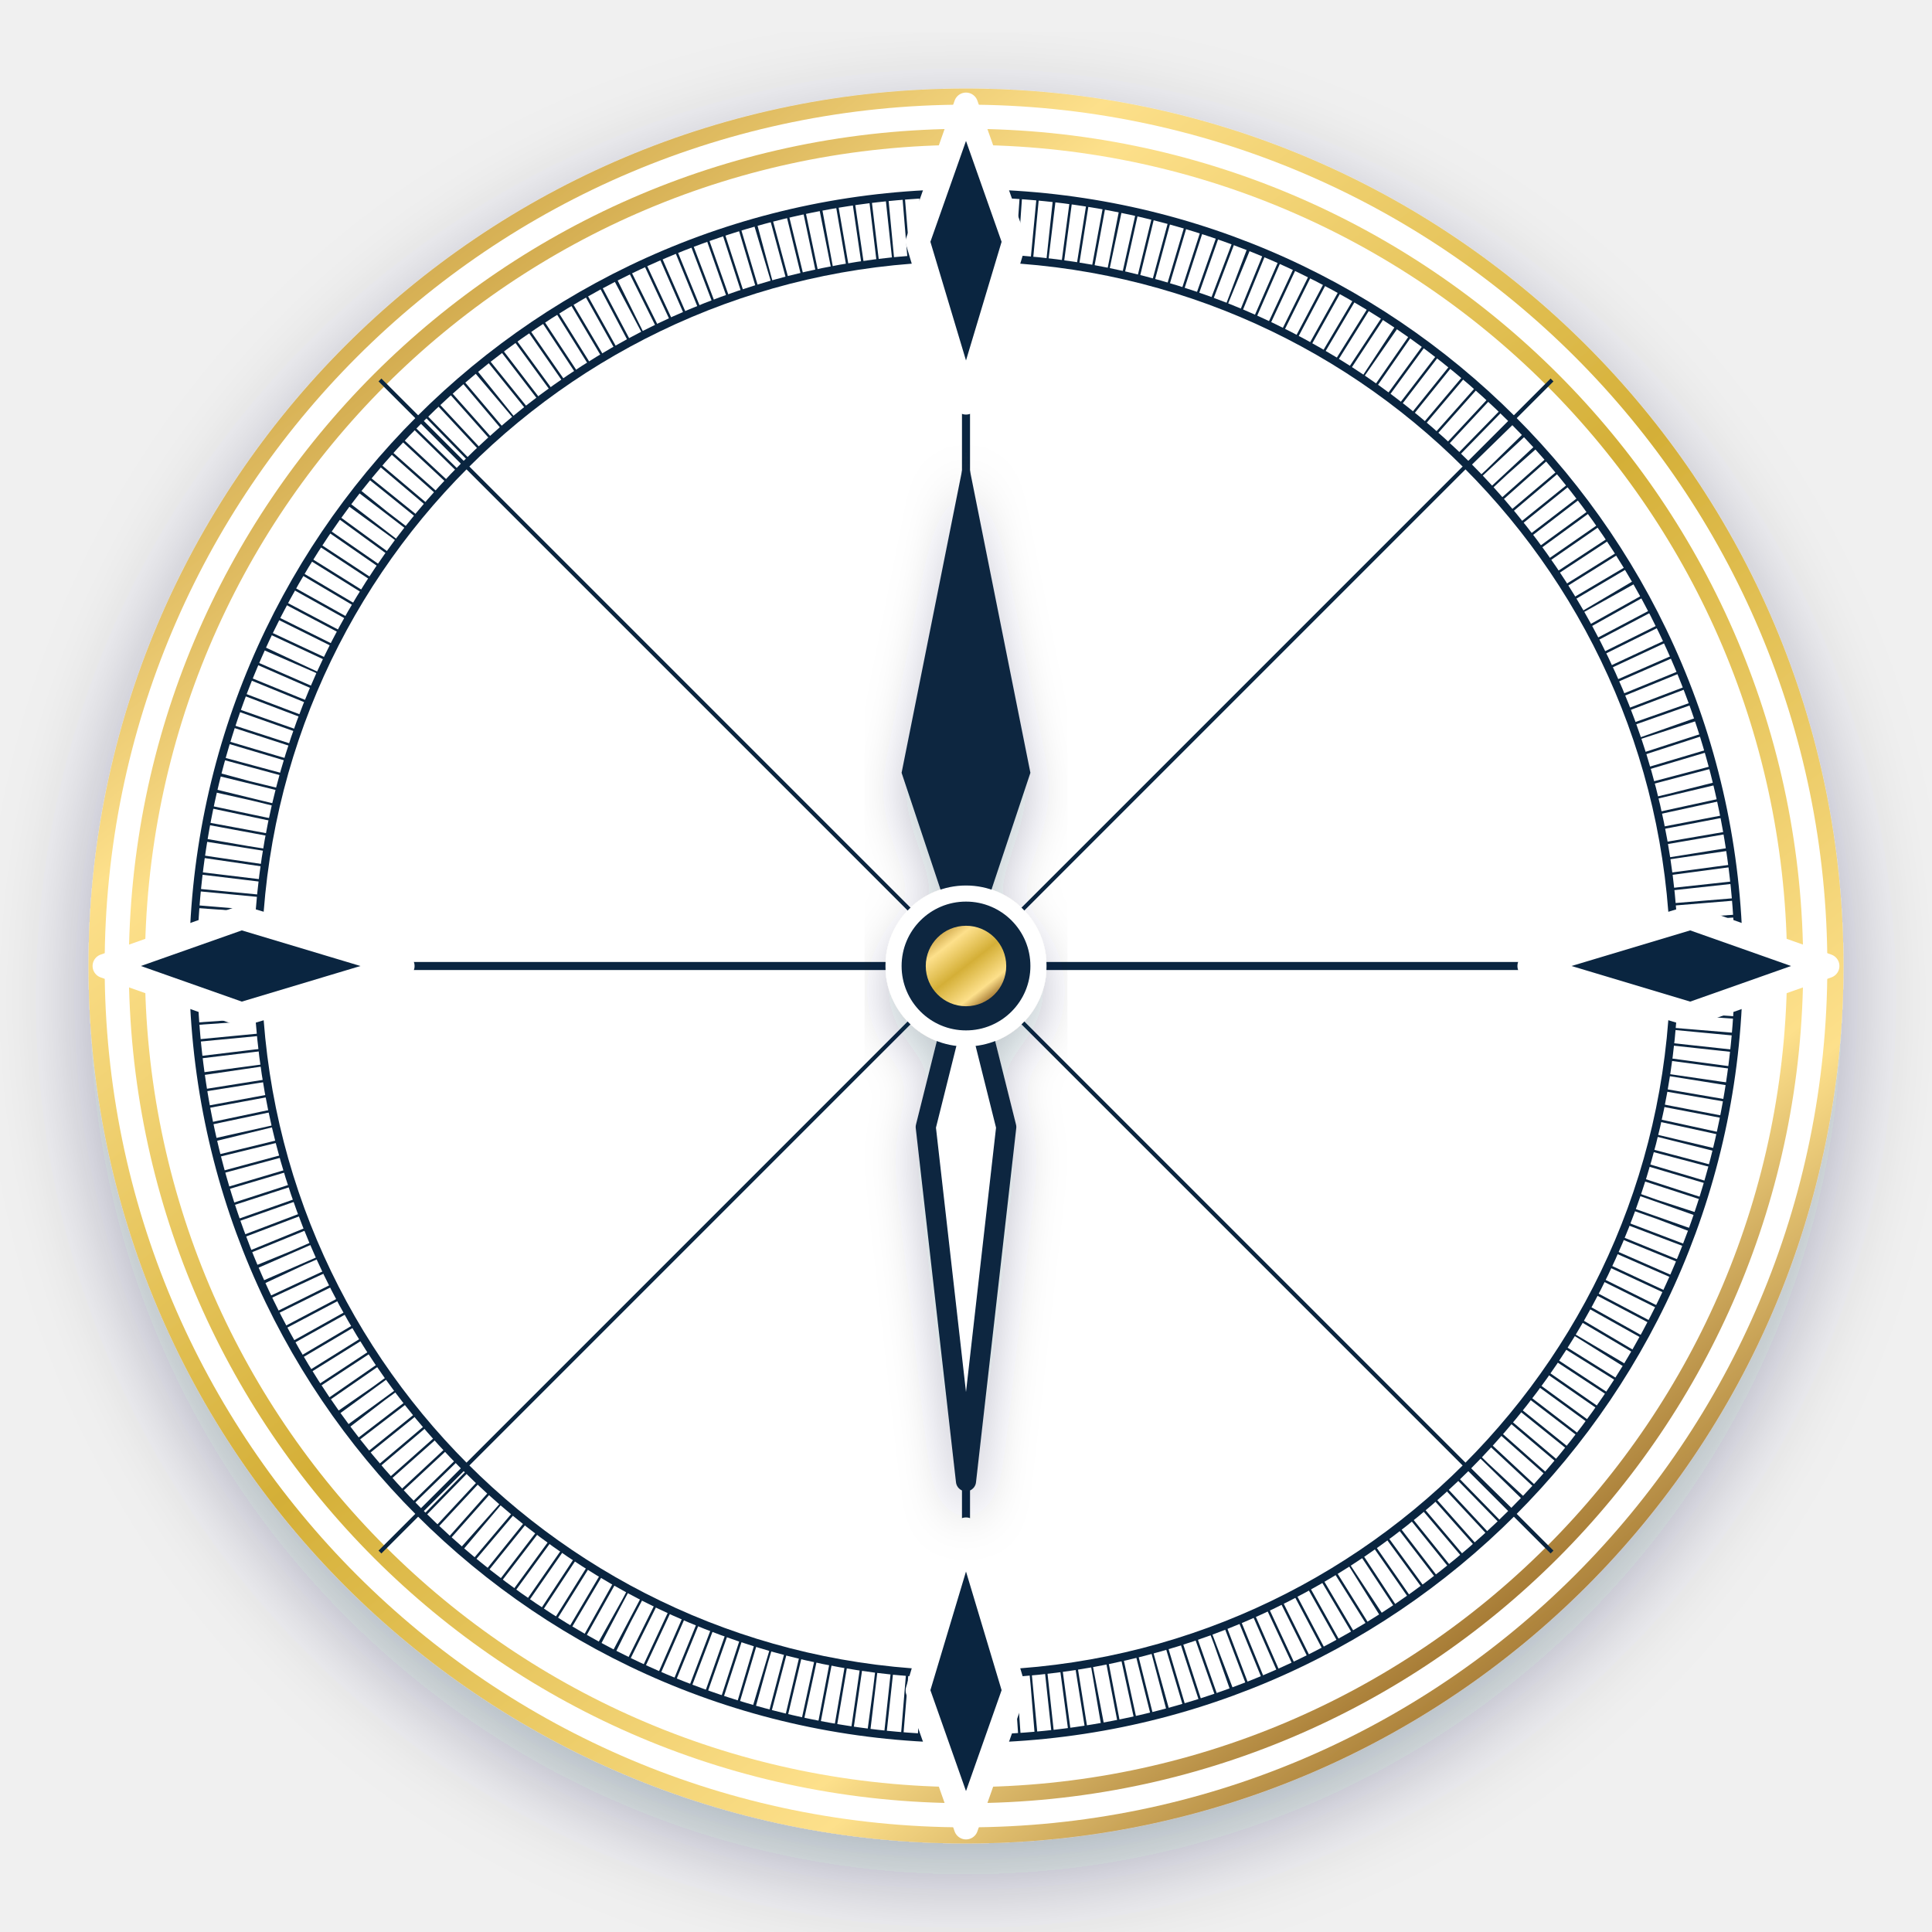
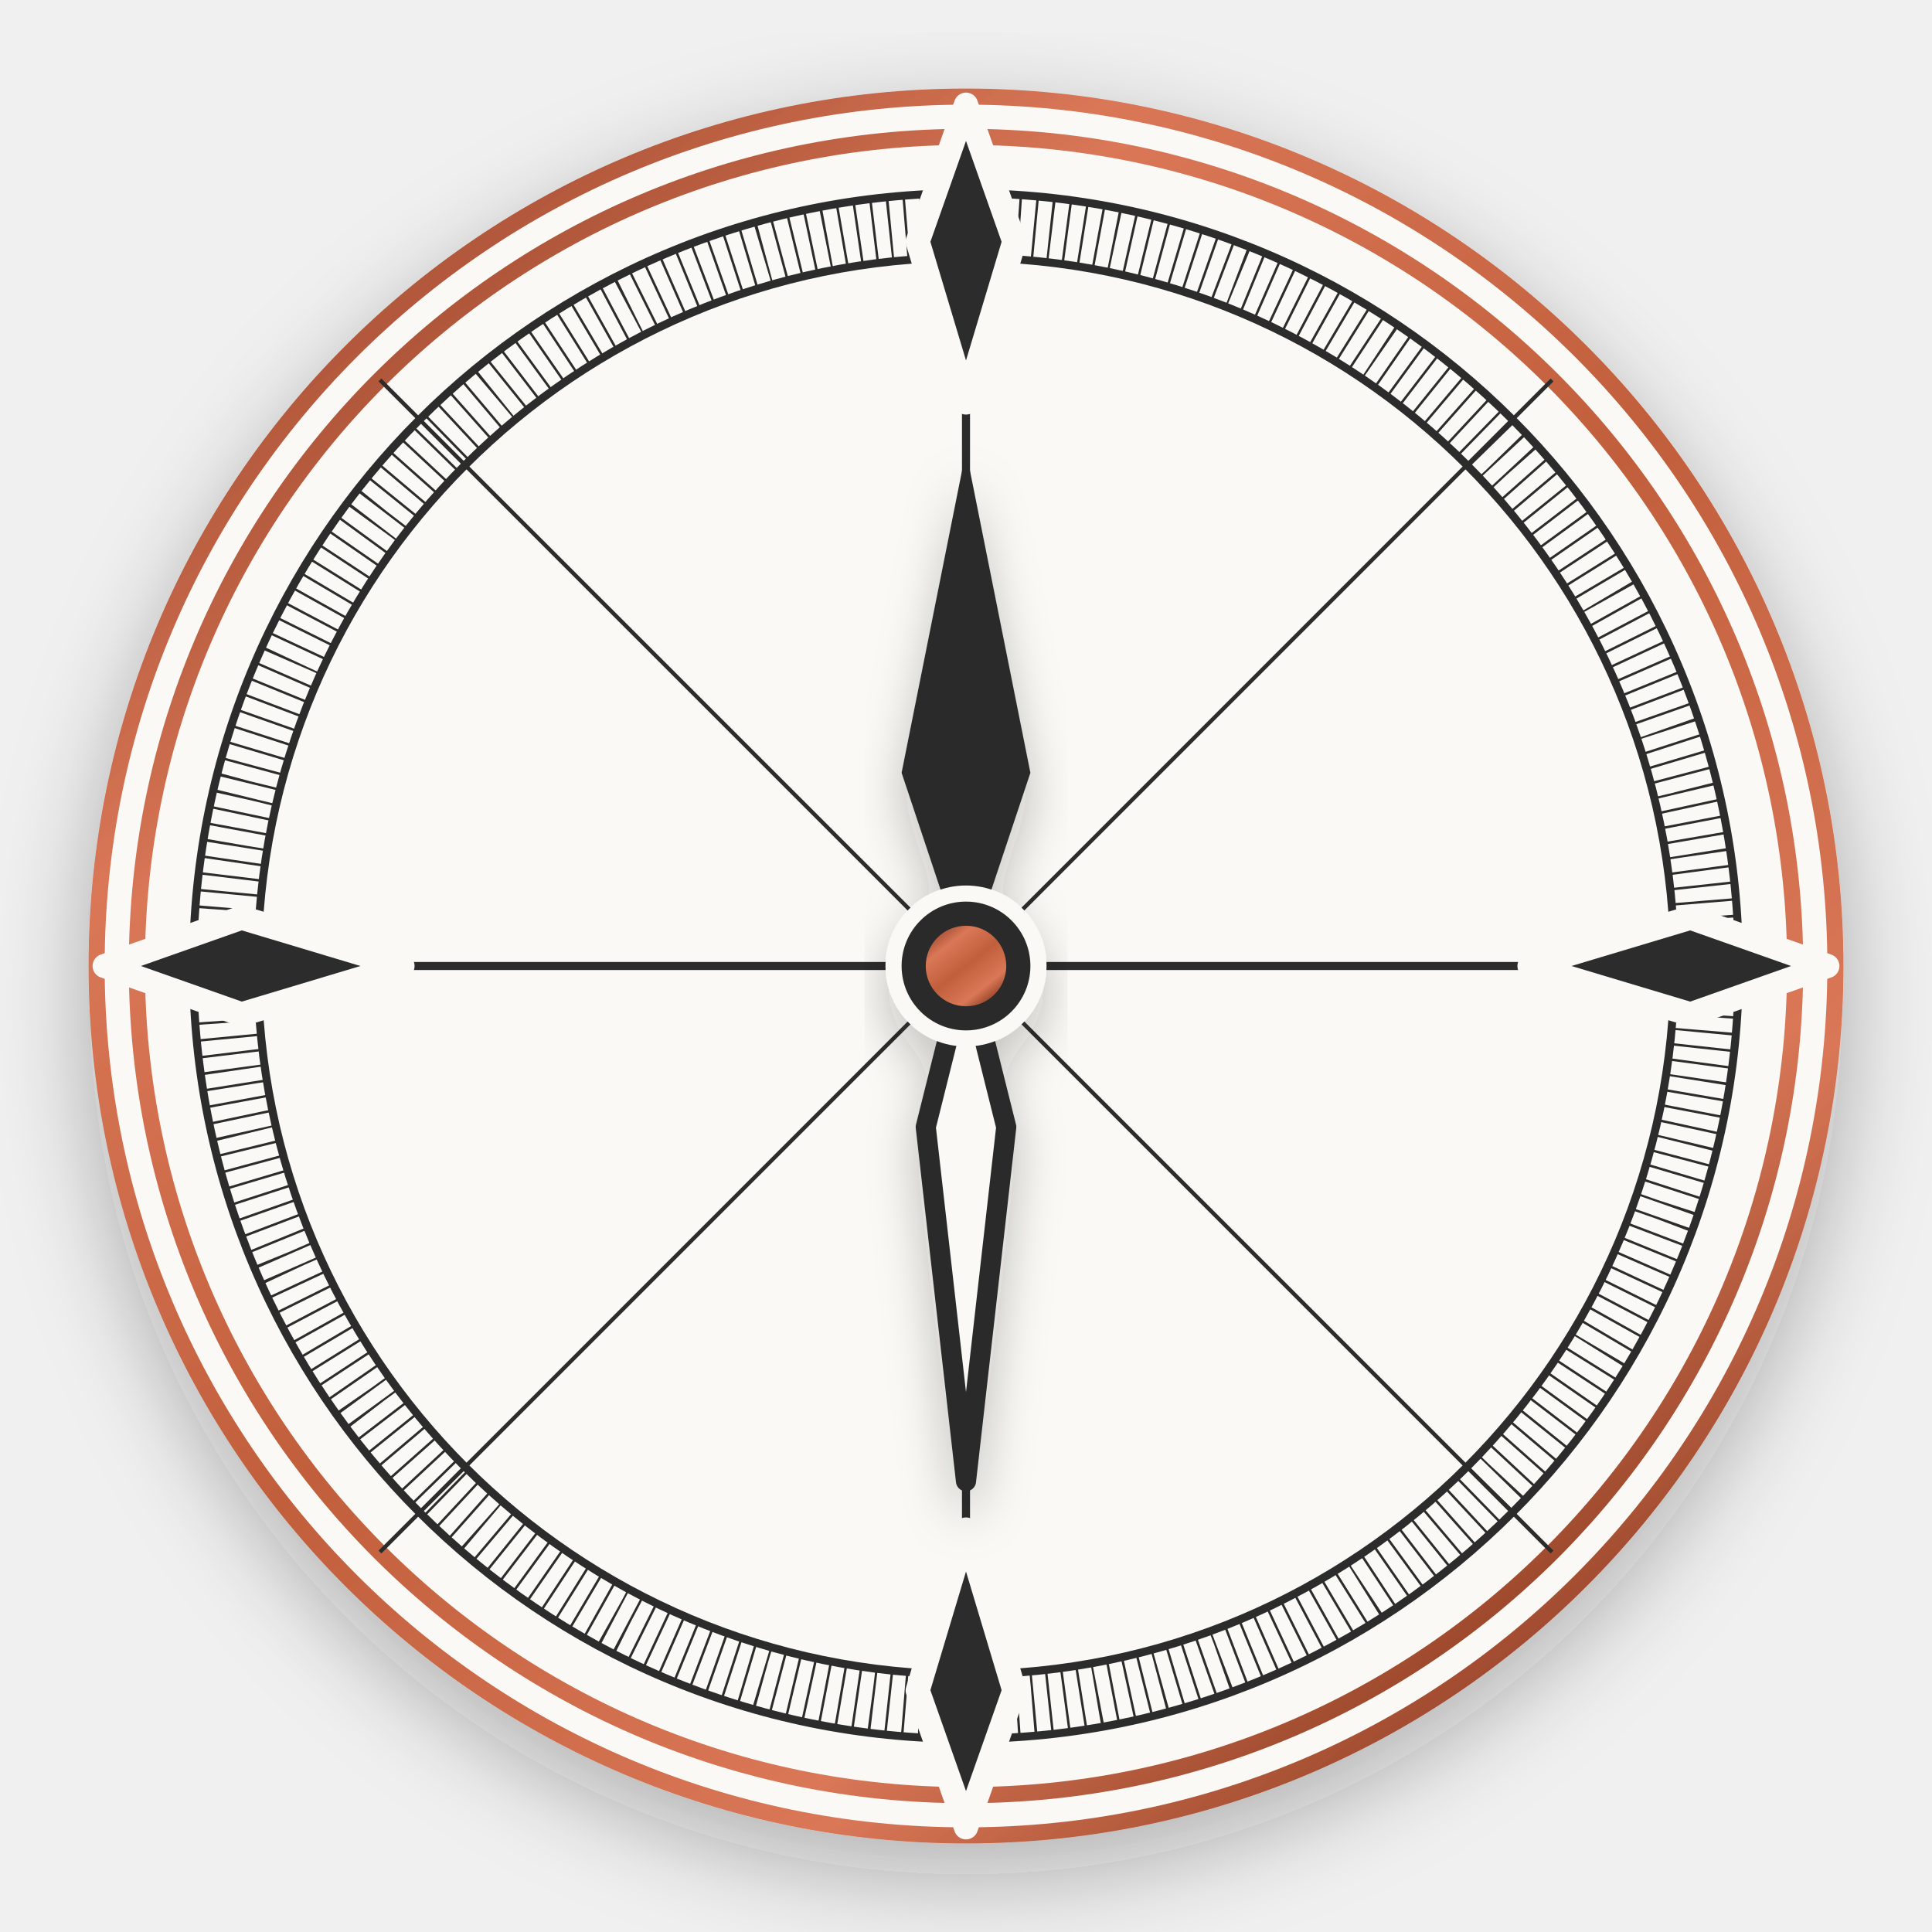
<svg xmlns="http://www.w3.org/2000/svg" viewBox="0 0 120 120" role="img" aria-labelledby="title desc">
  <defs>
    <filter id="b" x="-15%" y="-15%" width="130%" height="130%">
-       <feDropShadow dx="0" dy="2" stdDeviation="3" flood-color="#0a2540" flood-opacity=".3" />
+       <feDropShadow dx="0" dy="2" stdDeviation="3" flood-color="#1a1815" flood-opacity=".3" />
    </filter>
    <filter id="c" x="-20%" y="-20%" width="140%" height="140%">
-       <feDropShadow dx="0" dy="1.5" stdDeviation="1.5" flood-color="#0a2540" flood-opacity=".25" />
+       <feDropShadow dx="0" dy="1.5" stdDeviation="1.5" flood-color="#1a1815" flood-opacity=".25" />
    </filter>
    <linearGradient id="a" x1="15%" y1="5%" x2="85%" y2="95%">
-       <stop offset="0%" stop-color="#c59b3c" />
-       <stop offset="20%" stop-color="#fde08b" />
-       <stop offset="50%" stop-color="#d4af37" />
-       <stop offset="80%" stop-color="#fde08b" />
-       <stop offset="100%" stop-color="#8a5a19" />
+       <stop offset="0%" stop-color="#a14a2f" />
+       <stop offset="20%" stop-color="#d97757" />
+       <stop offset="50%" stop-color="#c15f3c" />
+       <stop offset="80%" stop-color="#d97757" />
+       <stop offset="100%" stop-color="#8a3a1f" />
    </linearGradient>
  </defs>
  <g>
    <circle cx="60" cy="60" r="54.5" fill="url(#a)" filter="url(#b)" />
-     <circle cx="60" cy="60" r="53.5" fill="#fff" />
+     <circle cx="60" cy="60" r="53.5" fill="#faf9f5" />
    <circle cx="60" cy="60" r="51.5" fill="none" stroke="url(#a)" />
-     <circle cx="60" cy="60" r="48" fill="none" stroke="#0a2540" stroke-width=".5" />
-     <circle cx="60" cy="60" r="46" fill="none" stroke="#0a2540" stroke-width="4" stroke-dasharray="0.15 0.85" />
-     <circle cx="60" cy="60" r="44" fill="none" stroke="#0a2540" stroke-width=".5" />
-     <path stroke="#0a2540" stroke-width=".5" d="M60 8.5v103M8.5 60h103" />
-     <path stroke="#0a2540" stroke-width=".25" d="m23.6 23.6 72.8 72.8m0-72.8L23.6 96.4" />
-     <path d="m60 6.5 3 8.5-3 10-3-10Zm0 107 3-8.5-3-10-3 10ZM113.5 60l-8.5-3-10 3 10 3Zm-107 0 8.5-3 10 3-10 3Z" fill="#0a2540" stroke="#fff" stroke-width="1.5" stroke-linejoin="round" />
+     <circle cx="60" cy="60" r="48" fill="none" stroke="#2c2c2c" stroke-width=".5" />
+     <circle cx="60" cy="60" r="46" fill="none" stroke="#2c2c2c" stroke-width="4" stroke-dasharray="0.15 0.85" />
+     <circle cx="60" cy="60" r="44" fill="none" stroke="#2c2c2c" stroke-width=".5" />
+     <path stroke="#2c2c2c" stroke-width=".5" d="M60 8.5v103M8.5 60h103" />
+     <path stroke="#2c2c2c" stroke-width=".25" d="m23.6 23.6 72.8 72.8m0-72.8L23.6 96.4" />
+     <path d="m60 6.5 3 8.5-3 10-3-10Zm0 107 3-8.5-3-10-3 10ZM113.5 60l-8.5-3-10 3 10 3Zm-107 0 8.5-3 10 3-10 3Z" fill="#2c2c2c" stroke="#faf9f5" stroke-width="1.5" stroke-linejoin="round" />
    <g filter="url(#c)">
-       <path d="m60 60 2.5 10L60 92l-2.5-22Z" fill="#fff" stroke="#0a2540" stroke-width="1.25" stroke-linejoin="round" />
-       <path d="m60 60 4-12-4-20-4 20Z" fill="#0a2540" />
-       <circle cx="60" cy="60" r="4.5" fill="#0a2540" stroke="#fff" />
+       <path d="m60 60 2.5 10L60 92l-2.5-22Z" fill="#faf9f5" stroke="#2c2c2c" stroke-width="1.25" stroke-linejoin="round" />
+       <path d="m60 60 4-12-4-20-4 20Z" fill="#2c2c2c" />
+       <circle cx="60" cy="60" r="4.5" fill="#2c2c2c" stroke="#faf9f5" />
      <circle cx="60" cy="60" r="2.5" fill="url(#a)" />
    </g>
  </g>
</svg>
